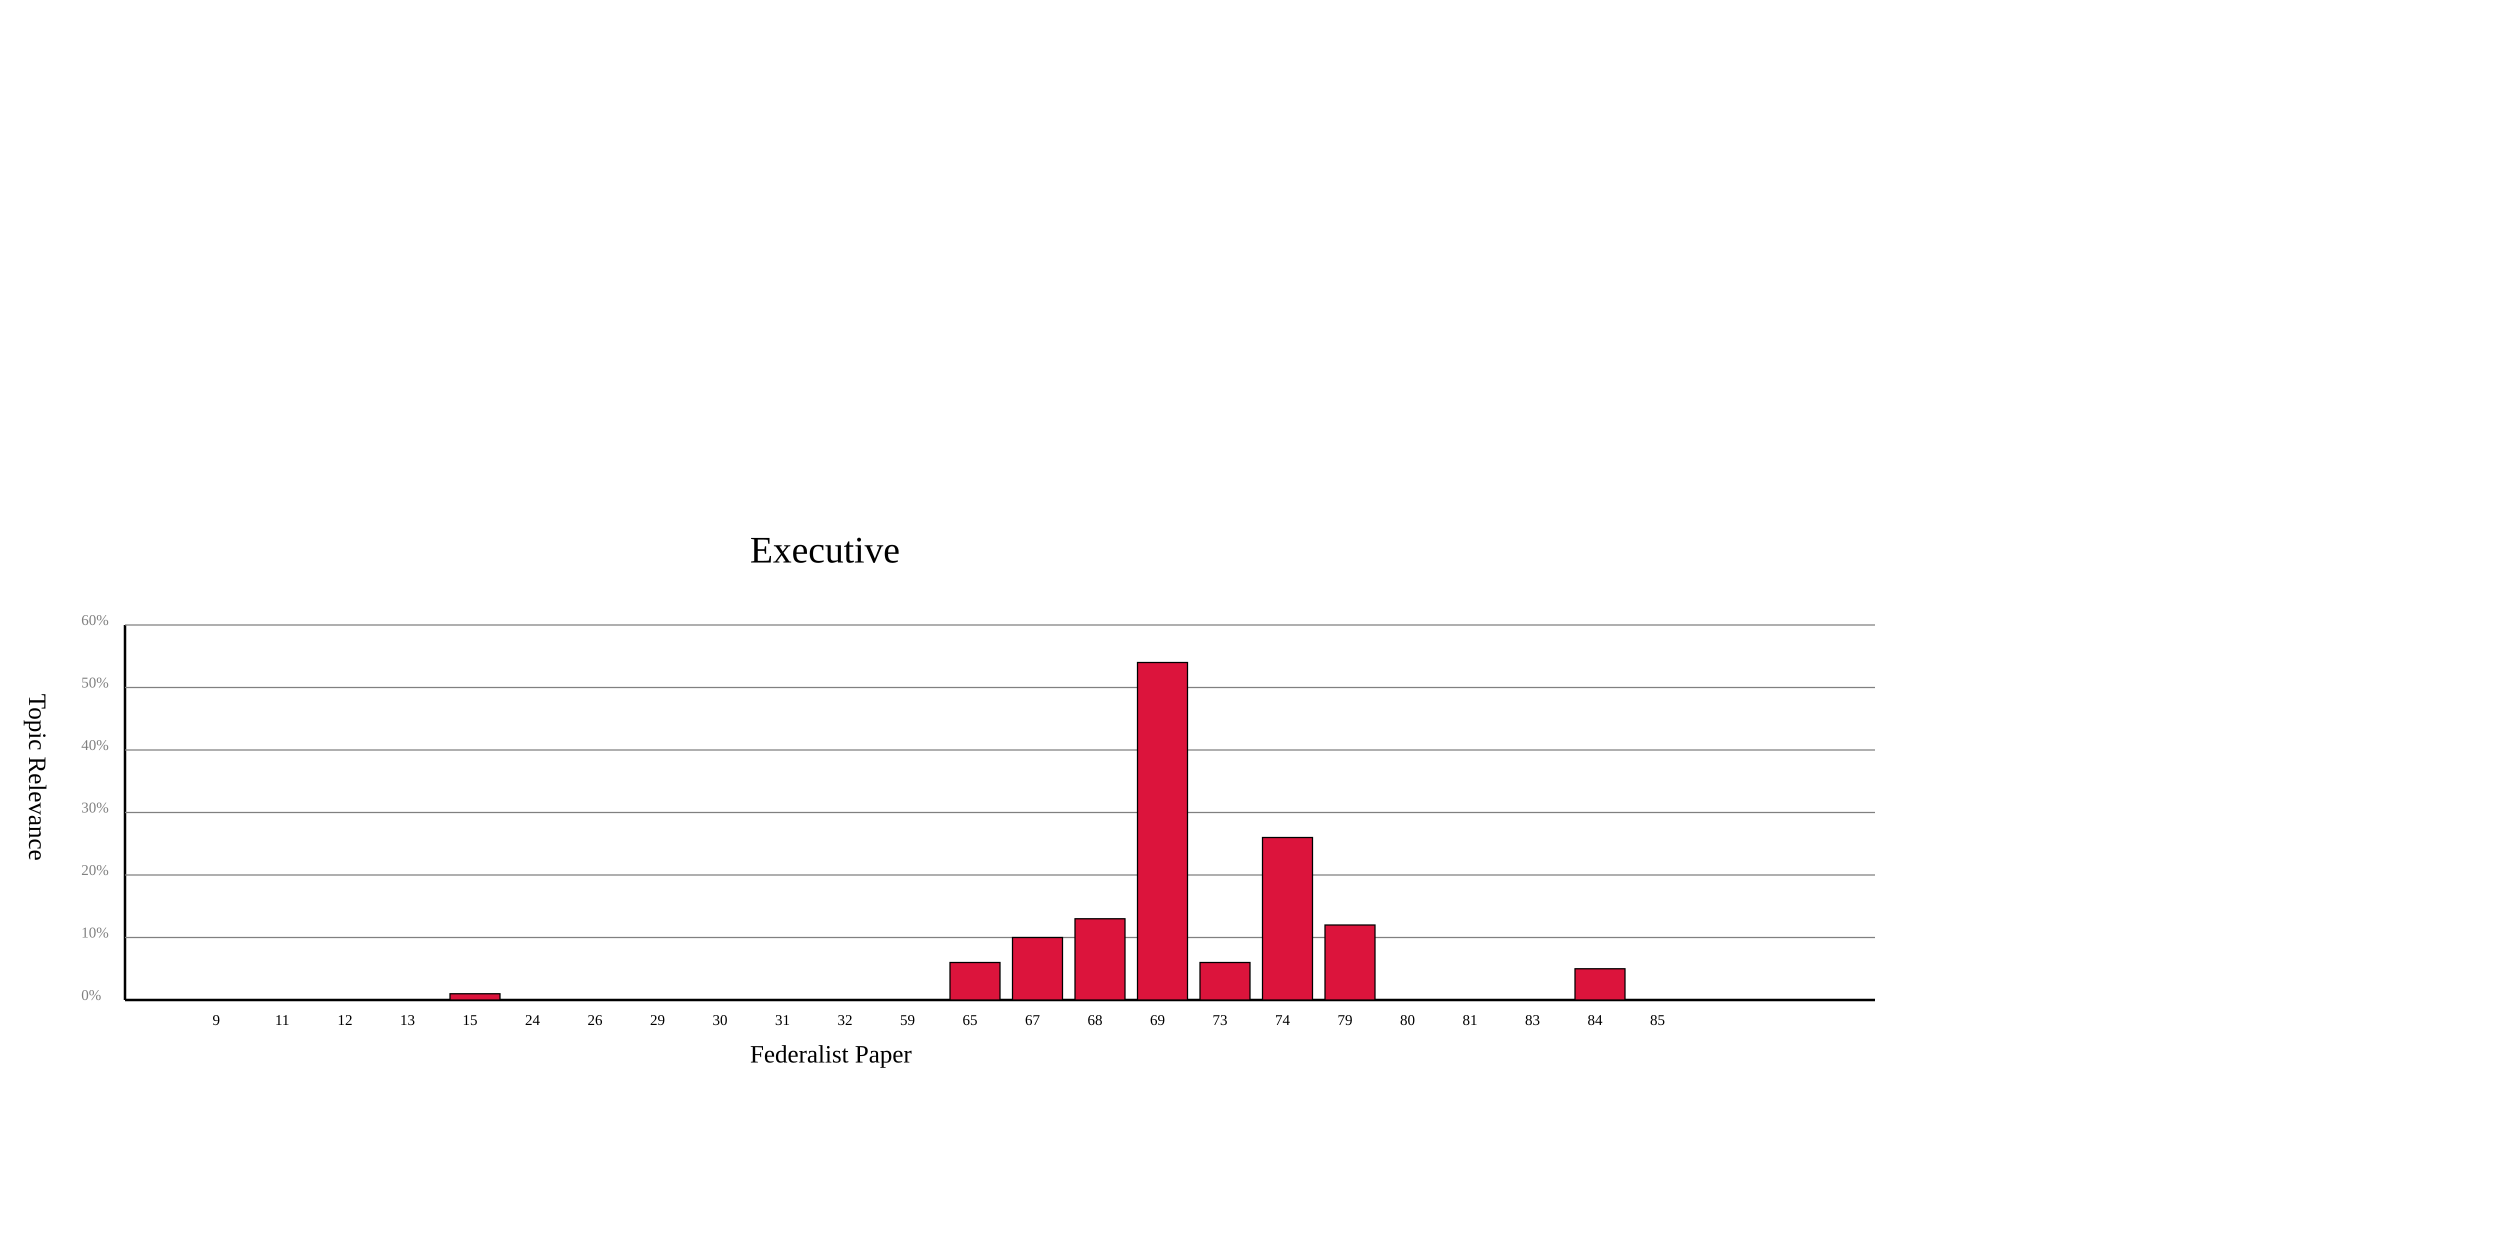
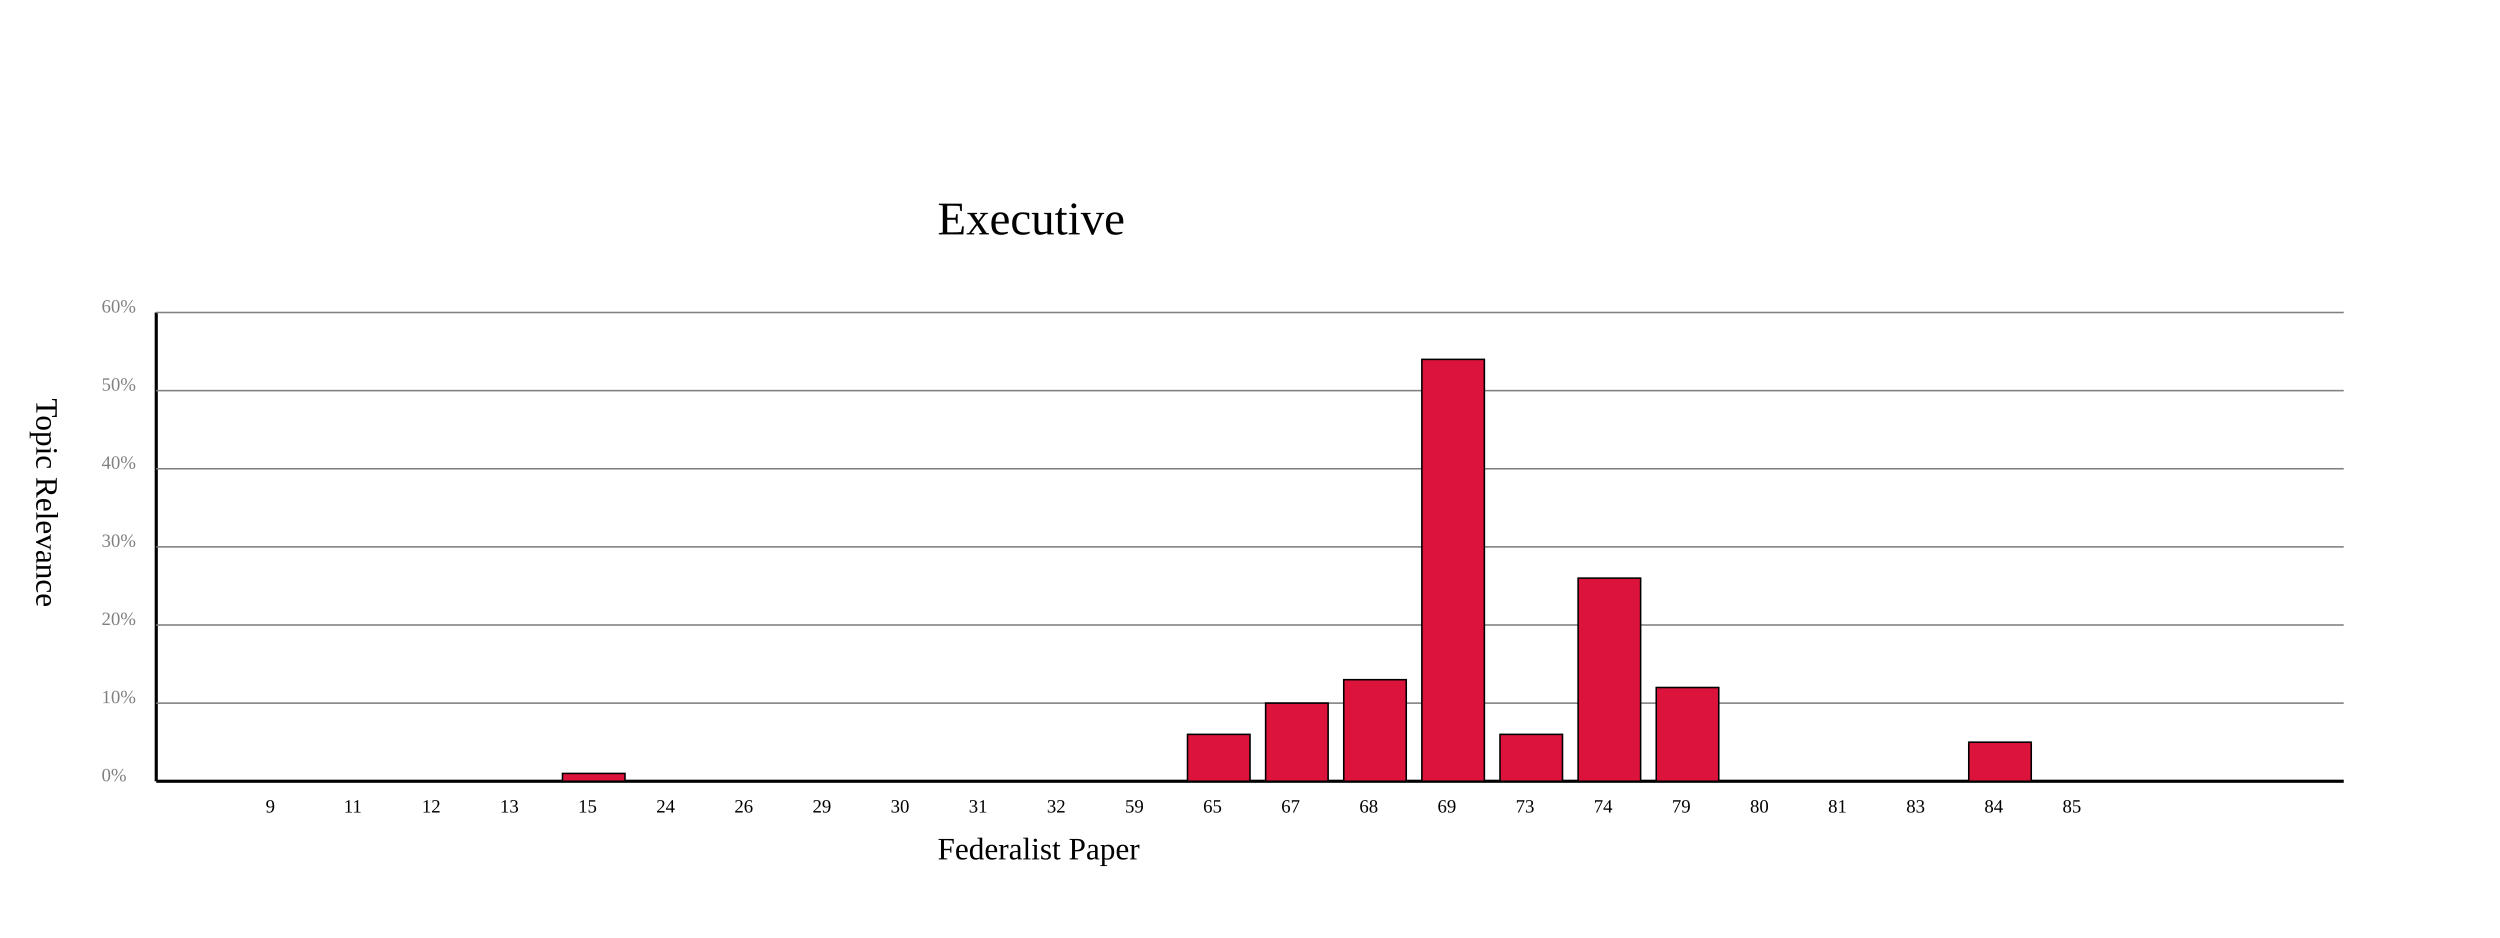
- <svg xmlns="http://www.w3.org/2000/svg" height="1000" width="2000">
+ <svg xmlns="http://www.w3.org/2000/svg" height="auto" width="100%" viewBox="0 300 1600 600">
  <line x1="100" y1="800" x2="1500" y2="800" stroke="black" stroke-width="2" />
  <line x1="100" y1="800" x2="100" y2="500" stroke="black" stroke-width="2" />
  <line x1="100" y1="750" x2="1500" y2="750" stroke="gray" stroke-width="1" />
  <line x1="100" y1="700" x2="1500" y2="700" stroke="gray" stroke-width="1" />
  <line x1="100" y1="650" x2="1500" y2="650" stroke="gray" stroke-width="1" />
  <line x1="100" y1="600" x2="1500" y2="600" stroke="gray" stroke-width="1" />
  <line x1="100" y1="550" x2="1500" y2="550" stroke="gray" stroke-width="1" />
  <line x1="100" y1="500" x2="1500" y2="500" stroke="gray" stroke-width="1" />
  <text x="65" y="800" fill="gray">0%</text>
  <text x="65" y="750" fill="gray">10%</text>
  <text x="65" y="700" fill="gray">20%</text>
  <text x="65" y="650" fill="gray">30%</text>
  <text x="65" y="600" fill="gray">40%</text>
  <text x="65" y="550" fill="gray">50%</text>
  <text x="65" y="500" fill="gray">60%</text>
  <text x="600" y="450" fill="black" font-size="30">Executive</text>
  <text x="600" y="850" fill="black" font-size="20">Federalist Paper</text>
  <text x="30" y="555" fill="black" writing-mode="tb" font-size="20">Topic Relevance</text>
  <rect width="40" height="0" fill="crimson" stroke="black" stroke-width="1" x="160" y="800" />
  <text x="170" y="820" fill="black">9</text>
  <rect width="40" height="0" fill="crimson" stroke="black" stroke-width="1" x="210" y="800" />
  <text x="220" y="820" fill="black">11</text>
  <rect width="40" height="0" fill="crimson" stroke="black" stroke-width="1" x="260" y="800" />
  <text x="270" y="820" fill="black">12</text>
  <rect width="40" height="0" fill="crimson" stroke="black" stroke-width="1" x="310" y="800" />
  <text x="320" y="820" fill="black">13</text>
  <rect width="40" height="5" fill="crimson" stroke="black" stroke-width="1" x="360" y="795" />
  <text x="370" y="820" fill="black">15</text>
  <rect width="40" height="0" fill="crimson" stroke="black" stroke-width="1" x="410" y="800" />
  <text x="420" y="820" fill="black">24</text>
  <rect width="40" height="0" fill="crimson" stroke="black" stroke-width="1" x="460" y="800" />
  <text x="470" y="820" fill="black">26</text>
  <rect width="40" height="0" fill="crimson" stroke="black" stroke-width="1" x="510" y="800" />
  <text x="520" y="820" fill="black">29</text>
  <rect width="40" height="0" fill="crimson" stroke="black" stroke-width="1" x="560" y="800" />
  <text x="570" y="820" fill="black">30</text>
  <rect width="40" height="0" fill="crimson" stroke="black" stroke-width="1" x="610" y="800" />
  <text x="620" y="820" fill="black">31</text>
  <rect width="40" height="0" fill="crimson" stroke="black" stroke-width="1" x="660" y="800" />
  <text x="670" y="820" fill="black">32</text>
  <rect width="40" height="0" fill="crimson" stroke="black" stroke-width="1" x="710" y="800" />
  <text x="720" y="820" fill="black">59</text>
  <rect width="40" height="30" fill="crimson" stroke="black" stroke-width="1" x="760" y="770" />
  <text x="770" y="820" fill="black">65</text>
  <rect width="40" height="50" fill="crimson" stroke="black" stroke-width="1" x="810" y="750" />
  <text x="820" y="820" fill="black">67</text>
  <rect width="40" height="65" fill="crimson" stroke="black" stroke-width="1" x="860" y="735" />
  <text x="870" y="820" fill="black">68</text>
  <rect width="40" height="270" fill="crimson" stroke="black" stroke-width="1" x="910" y="530" />
  <text x="920" y="820" fill="black">69</text>
  <rect width="40" height="30" fill="crimson" stroke="black" stroke-width="1" x="960" y="770" />
  <text x="970" y="820" fill="black">73</text>
  <rect width="40" height="130" fill="crimson" stroke="black" stroke-width="1" x="1010" y="670" />
  <text x="1020" y="820" fill="black">74</text>
  <rect width="40" height="60" fill="crimson" stroke="black" stroke-width="1" x="1060" y="740" />
  <text x="1070" y="820" fill="black">79</text>
  <rect width="40" height="0" fill="crimson" stroke="black" stroke-width="1" x="1110" y="800" />
  <text x="1120" y="820" fill="black">80</text>
  <rect width="40" height="0" fill="crimson" stroke="black" stroke-width="1" x="1160" y="800" />
  <text x="1170" y="820" fill="black">81</text>
  <rect width="40" height="0" fill="crimson" stroke="black" stroke-width="1" x="1210" y="800" />
  <text x="1220" y="820" fill="black">83</text>
  <rect width="40" height="25" fill="crimson" stroke="black" stroke-width="1" x="1260" y="775" />
  <text x="1270" y="820" fill="black">84</text>
  <rect width="40" height="0" fill="crimson" stroke="black" stroke-width="1" x="1310" y="800" />
  <text x="1320" y="820" fill="black">85</text>
</svg>
